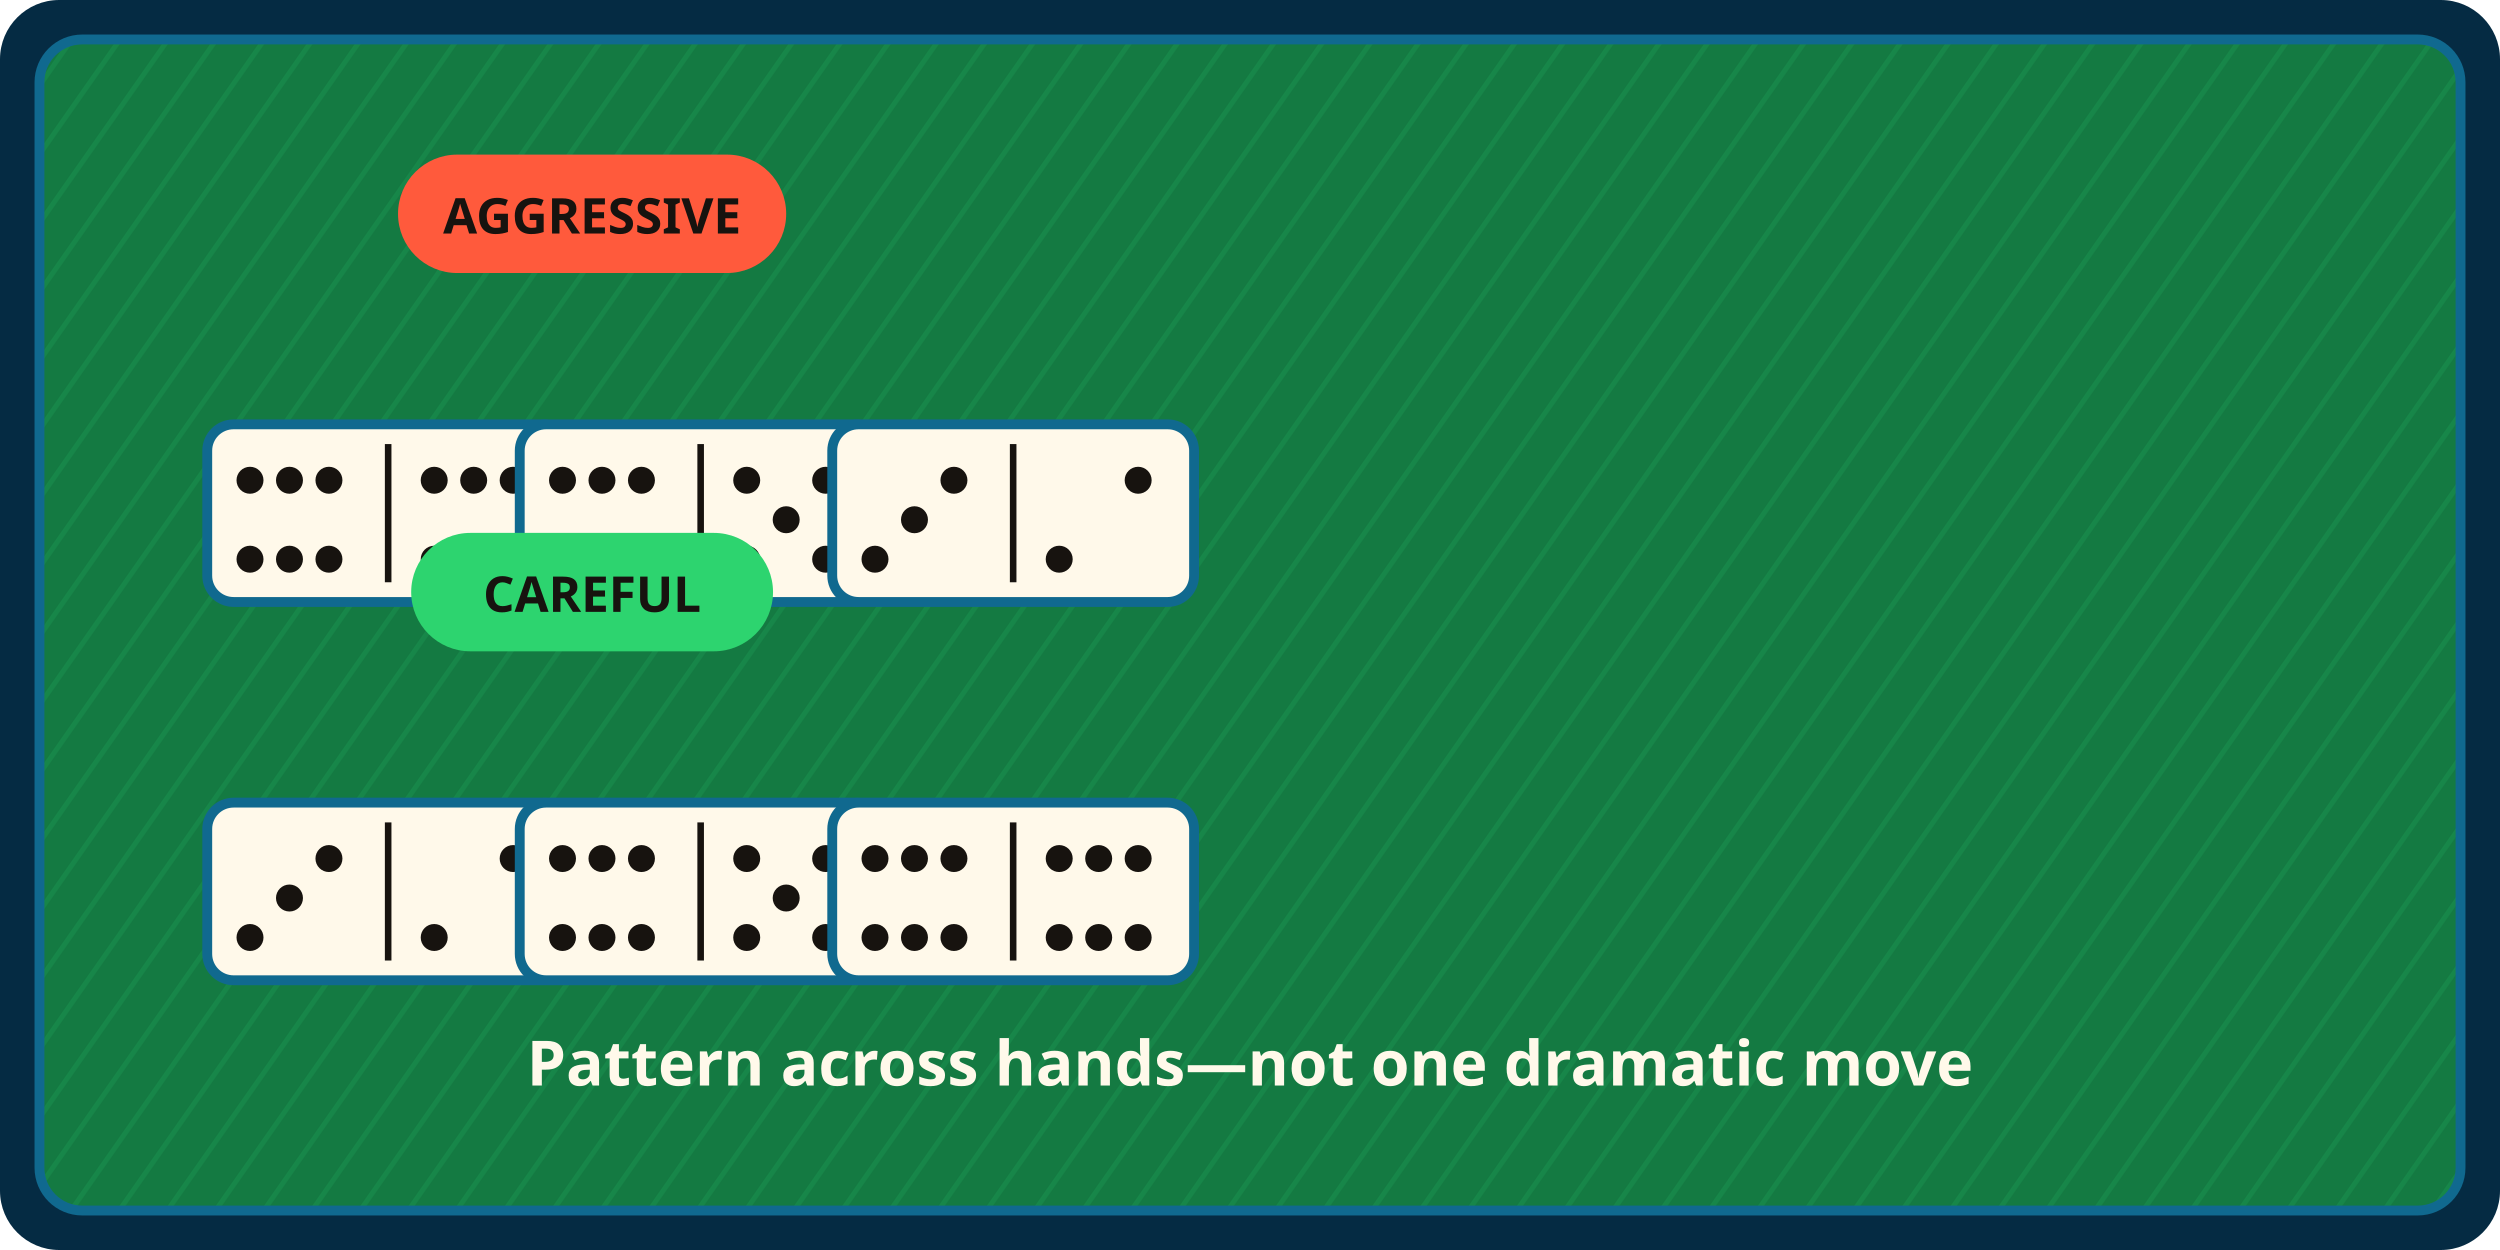
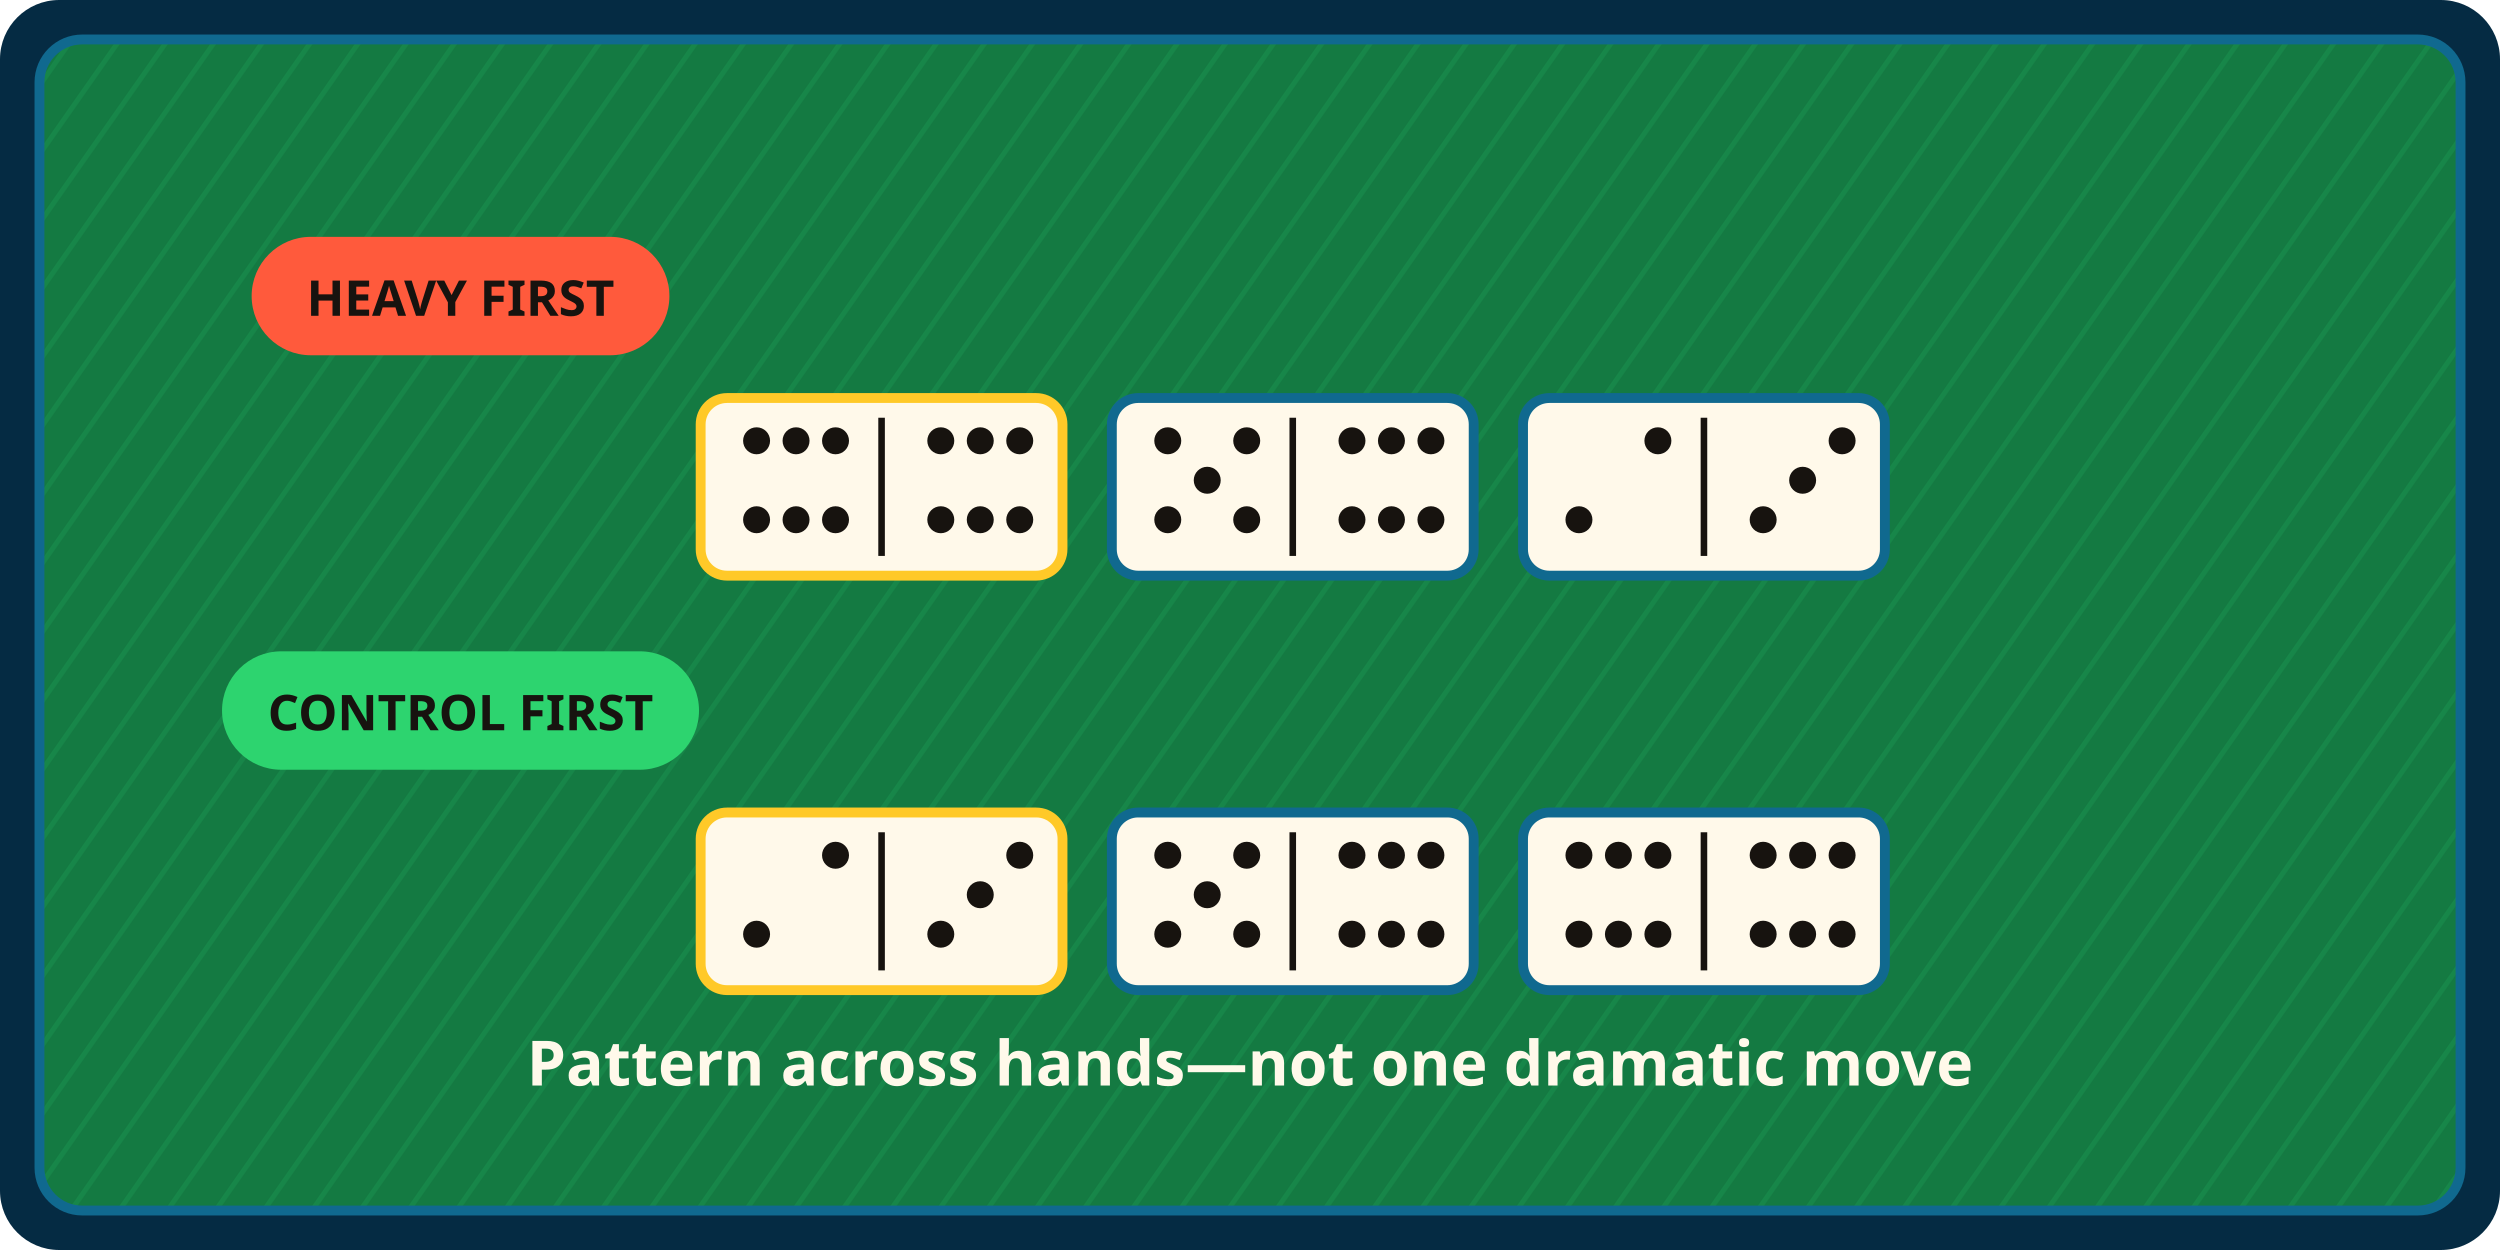
<svg xmlns="http://www.w3.org/2000/svg" viewBox="0 0 760 380" role="img" aria-labelledby="title description">
  <defs>
    <pattern id="felt" width="12" height="12" patternUnits="userSpaceOnUse" patternTransform="rotate(35)">
      <rect width="12" height="12" fill="#147A42" />
      <line x1="0" y1="0" x2="0" y2="12" stroke="#22A45B" stroke-opacity=".28" stroke-width="3" />
    </pattern>
  </defs>
  <rect width="760" height="380" rx="18" fill="#052B43" />
  <rect x="12" y="12" width="736" height="356" rx="13" fill="url(#felt)" stroke="#10698F" stroke-width="3" />
-   <g transform="translate(90 100) scale(1)" opacity="1">
-     <g transform="rotate(90 28 56)">
+   <g transform="translate(240 92) scale(1)" opacity="1">
+     <g transform="rotate(-90 28 56)">
+       <rect x="1" y="1" width="54" height="110" rx="8" fill="#FFF9EA" stroke="#FFC928" stroke-width="3" />
+       <line x1="7" y1="56" x2="49" y2="56" stroke="#17130F" stroke-width="2" />
+       <circle cx="18" cy="18" r="4.1" fill="#17130F" />
+       <circle cx="42" cy="18" r="4.1" fill="#17130F" />
+       <circle cx="18" cy="30" r="4.1" fill="#17130F" />
+       <circle cx="42" cy="30" r="4.1" fill="#17130F" />
+       <circle cx="18" cy="42" r="4.1" fill="#17130F" />
+       <circle cx="42" cy="42" r="4.1" fill="#17130F" />
+       <circle cx="18" cy="74" r="4.1" fill="#17130F" />
+       <circle cx="42" cy="74" r="4.1" fill="#17130F" />
+       <circle cx="18" cy="86" r="4.1" fill="#17130F" />
+       <circle cx="42" cy="86" r="4.1" fill="#17130F" />
+       <circle cx="18" cy="98" r="4.1" fill="#17130F" />
+       <circle cx="42" cy="98" r="4.1" fill="#17130F" />
+     </g>
+   </g>
+   <g transform="translate(365 92) scale(1)" opacity="1">
+     <g transform="rotate(-90 28 56)">
+       <rect x="1" y="1" width="54" height="110" rx="8" fill="#FFF9EA" stroke="#10698F" stroke-width="3" />
+       <line x1="7" y1="56" x2="49" y2="56" stroke="#17130F" stroke-width="2" />
+       <circle cx="18" cy="18" r="4.1" fill="#17130F" />
+       <circle cx="42" cy="18" r="4.1" fill="#17130F" />
+       <circle cx="30" cy="30" r="4.1" fill="#17130F" />
+       <circle cx="18" cy="42" r="4.1" fill="#17130F" />
+       <circle cx="42" cy="42" r="4.1" fill="#17130F" />
+       <circle cx="18" cy="74" r="4.1" fill="#17130F" />
+       <circle cx="42" cy="74" r="4.1" fill="#17130F" />
+       <circle cx="18" cy="86" r="4.1" fill="#17130F" />
+       <circle cx="42" cy="86" r="4.1" fill="#17130F" />
+       <circle cx="18" cy="98" r="4.1" fill="#17130F" />
+       <circle cx="42" cy="98" r="4.1" fill="#17130F" />
+     </g>
+   </g>
+   <g transform="translate(490 92) scale(1)" opacity="1">
+     <g transform="rotate(-90 28 56)">
+       <rect x="1" y="1" width="54" height="110" rx="8" fill="#FFF9EA" stroke="#10698F" stroke-width="3" />
+       <line x1="7" y1="56" x2="49" y2="56" stroke="#17130F" stroke-width="2" />
+       <circle cx="18" cy="18" r="4.1" fill="#17130F" />
+       <circle cx="42" cy="42" r="4.1" fill="#17130F" />
+       <circle cx="18" cy="74" r="4.1" fill="#17130F" />
+       <circle cx="30" cy="86" r="4.1" fill="#17130F" />
+       <circle cx="42" cy="98" r="4.1" fill="#17130F" />
+     </g>
+   </g>
+   <g transform="translate(240 218) scale(1)" opacity="1">
+     <g transform="rotate(-90 28 56)">
+       <rect x="1" y="1" width="54" height="110" rx="8" fill="#FFF9EA" stroke="#FFC928" stroke-width="3" />
+       <line x1="7" y1="56" x2="49" y2="56" stroke="#17130F" stroke-width="2" />
+       <circle cx="18" cy="18" r="4.1" fill="#17130F" />
+       <circle cx="42" cy="42" r="4.1" fill="#17130F" />
+       <circle cx="18" cy="74" r="4.1" fill="#17130F" />
+       <circle cx="30" cy="86" r="4.1" fill="#17130F" />
+       <circle cx="42" cy="98" r="4.1" fill="#17130F" />
+     </g>
+   </g>
+   <g transform="translate(365 218) scale(1)" opacity="1">
+     <g transform="rotate(-90 28 56)">
+       <rect x="1" y="1" width="54" height="110" rx="8" fill="#FFF9EA" stroke="#10698F" stroke-width="3" />
+       <line x1="7" y1="56" x2="49" y2="56" stroke="#17130F" stroke-width="2" />
+       <circle cx="18" cy="18" r="4.1" fill="#17130F" />
+       <circle cx="42" cy="18" r="4.1" fill="#17130F" />
+       <circle cx="30" cy="30" r="4.1" fill="#17130F" />
+       <circle cx="18" cy="42" r="4.1" fill="#17130F" />
+       <circle cx="42" cy="42" r="4.1" fill="#17130F" />
+       <circle cx="18" cy="74" r="4.1" fill="#17130F" />
+       <circle cx="42" cy="74" r="4.1" fill="#17130F" />
+       <circle cx="18" cy="86" r="4.1" fill="#17130F" />
+       <circle cx="42" cy="86" r="4.1" fill="#17130F" />
+       <circle cx="18" cy="98" r="4.1" fill="#17130F" />
+       <circle cx="42" cy="98" r="4.1" fill="#17130F" />
+     </g>
+   </g>
+   <g transform="translate(490 218) scale(1)" opacity="1">
+     <g transform="rotate(-90 28 56)">
      <rect x="1" y="1" width="54" height="110" rx="8" fill="#FFF9EA" stroke="#10698F" stroke-width="3" />
      <line x1="7" y1="56" x2="49" y2="56" stroke="#17130F" stroke-width="2" />
      <circle cx="18" cy="18" r="4.1" fill="#17130F" />
      <circle cx="42" cy="18" r="4.1" fill="#17130F" />
      <circle cx="18" cy="30" r="4.1" fill="#17130F" />
      <circle cx="42" cy="30" r="4.1" fill="#17130F" />
      <circle cx="18" cy="42" r="4.1" fill="#17130F" />
      <circle cx="42" cy="42" r="4.1" fill="#17130F" />
      <circle cx="18" cy="74" r="4.1" fill="#17130F" />
      <circle cx="42" cy="74" r="4.1" fill="#17130F" />
      <circle cx="18" cy="86" r="4.1" fill="#17130F" />
      <circle cx="42" cy="86" r="4.1" fill="#17130F" />
      <circle cx="18" cy="98" r="4.1" fill="#17130F" />
      <circle cx="42" cy="98" r="4.1" fill="#17130F" />
    </g>
  </g>
-   <g transform="translate(185 100) scale(1)" opacity="1">
-     <g transform="rotate(90 28 56)">
-       <rect x="1" y="1" width="54" height="110" rx="8" fill="#FFF9EA" stroke="#10698F" stroke-width="3" />
-       <line x1="7" y1="56" x2="49" y2="56" stroke="#17130F" stroke-width="2" />
-       <circle cx="18" cy="18" r="4.1" fill="#17130F" />
-       <circle cx="42" cy="18" r="4.1" fill="#17130F" />
-       <circle cx="30" cy="30" r="4.1" fill="#17130F" />
-       <circle cx="18" cy="42" r="4.1" fill="#17130F" />
-       <circle cx="42" cy="42" r="4.1" fill="#17130F" />
-       <circle cx="18" cy="74" r="4.1" fill="#17130F" />
-       <circle cx="42" cy="74" r="4.1" fill="#17130F" />
-       <circle cx="18" cy="86" r="4.1" fill="#17130F" />
-       <circle cx="42" cy="86" r="4.1" fill="#17130F" />
-       <circle cx="18" cy="98" r="4.1" fill="#17130F" />
-       <circle cx="42" cy="98" r="4.1" fill="#17130F" />
-     </g>
+   <g transform="translate(140 90)">
+     <rect x="-63.5" y="-18" width="127" height="36" rx="18" fill="#FF5A3C" />
+     <text text-anchor="middle" y="6" fill="#17130F" font-family="system-ui,sans-serif" font-size="15" font-weight="800">HEAVY FIRST</text>
  </g>
-   <g transform="translate(280 100) scale(1)" opacity="1">
-     <g transform="rotate(90 28 56)">
-       <rect x="1" y="1" width="54" height="110" rx="8" fill="#FFF9EA" stroke="#10698F" stroke-width="3" />
-       <line x1="7" y1="56" x2="49" y2="56" stroke="#17130F" stroke-width="2" />
-       <circle cx="18" cy="18" r="4.1" fill="#17130F" />
-       <circle cx="42" cy="42" r="4.1" fill="#17130F" />
-       <circle cx="18" cy="74" r="4.1" fill="#17130F" />
-       <circle cx="30" cy="86" r="4.1" fill="#17130F" />
-       <circle cx="42" cy="98" r="4.1" fill="#17130F" />
-     </g>
-   </g>
-   <g transform="translate(90 215) scale(1)" opacity="1">
-     <g transform="rotate(90 28 56)">
-       <rect x="1" y="1" width="54" height="110" rx="8" fill="#FFF9EA" stroke="#10698F" stroke-width="3" />
-       <line x1="7" y1="56" x2="49" y2="56" stroke="#17130F" stroke-width="2" />
-       <circle cx="18" cy="18" r="4.1" fill="#17130F" />
-       <circle cx="42" cy="42" r="4.1" fill="#17130F" />
-       <circle cx="18" cy="74" r="4.1" fill="#17130F" />
-       <circle cx="30" cy="86" r="4.1" fill="#17130F" />
-       <circle cx="42" cy="98" r="4.1" fill="#17130F" />
-     </g>
-   </g>
-   <g transform="translate(185 215) scale(1)" opacity="1">
-     <g transform="rotate(90 28 56)">
-       <rect x="1" y="1" width="54" height="110" rx="8" fill="#FFF9EA" stroke="#10698F" stroke-width="3" />
-       <line x1="7" y1="56" x2="49" y2="56" stroke="#17130F" stroke-width="2" />
-       <circle cx="18" cy="18" r="4.1" fill="#17130F" />
-       <circle cx="42" cy="18" r="4.1" fill="#17130F" />
-       <circle cx="30" cy="30" r="4.1" fill="#17130F" />
-       <circle cx="18" cy="42" r="4.1" fill="#17130F" />
-       <circle cx="42" cy="42" r="4.1" fill="#17130F" />
-       <circle cx="18" cy="74" r="4.1" fill="#17130F" />
-       <circle cx="42" cy="74" r="4.1" fill="#17130F" />
-       <circle cx="18" cy="86" r="4.1" fill="#17130F" />
-       <circle cx="42" cy="86" r="4.1" fill="#17130F" />
-       <circle cx="18" cy="98" r="4.1" fill="#17130F" />
-       <circle cx="42" cy="98" r="4.1" fill="#17130F" />
-     </g>
-   </g>
-   <g transform="translate(280 215) scale(1)" opacity="1">
-     <g transform="rotate(90 28 56)">
-       <rect x="1" y="1" width="54" height="110" rx="8" fill="#FFF9EA" stroke="#10698F" stroke-width="3" />
-       <line x1="7" y1="56" x2="49" y2="56" stroke="#17130F" stroke-width="2" />
-       <circle cx="18" cy="18" r="4.1" fill="#17130F" />
-       <circle cx="42" cy="18" r="4.1" fill="#17130F" />
-       <circle cx="18" cy="30" r="4.1" fill="#17130F" />
-       <circle cx="42" cy="30" r="4.1" fill="#17130F" />
-       <circle cx="18" cy="42" r="4.1" fill="#17130F" />
-       <circle cx="42" cy="42" r="4.1" fill="#17130F" />
-       <circle cx="18" cy="74" r="4.1" fill="#17130F" />
-       <circle cx="42" cy="74" r="4.1" fill="#17130F" />
-       <circle cx="18" cy="86" r="4.1" fill="#17130F" />
-       <circle cx="42" cy="86" r="4.1" fill="#17130F" />
-       <circle cx="18" cy="98" r="4.1" fill="#17130F" />
-       <circle cx="42" cy="98" r="4.1" fill="#17130F" />
-     </g>
-   </g>
-   <g transform="translate(180 65)">
-     <rect x="-59" y="-18" width="118" height="36" rx="18" fill="#FF5A3C" />
-     <text text-anchor="middle" y="6" fill="#17130F" font-family="system-ui,sans-serif" font-size="15" font-weight="800">AGGRESSIVE</text>
-   </g>
-   <g transform="translate(180 180)">
-     <rect x="-55" y="-18" width="110" height="36" rx="18" fill="#2DD46F" />
-     <text text-anchor="middle" y="6" fill="#17130F" font-family="system-ui,sans-serif" font-size="15" font-weight="800">CAREFUL</text>
+   <g transform="translate(140 216)">
+     <rect x="-72.5" y="-18" width="145" height="36" rx="18" fill="#2DD46F" />
+     <text text-anchor="middle" y="6" fill="#17130F" font-family="system-ui,sans-serif" font-size="15" font-weight="800">CONTROL FIRST</text>
  </g>
  <text x="380" y="330" text-anchor="middle" fill="#FFF9EA" font-family="system-ui,sans-serif" font-size="19" font-weight="800">Pattern across hands—not one dramatic move</text>
</svg>
